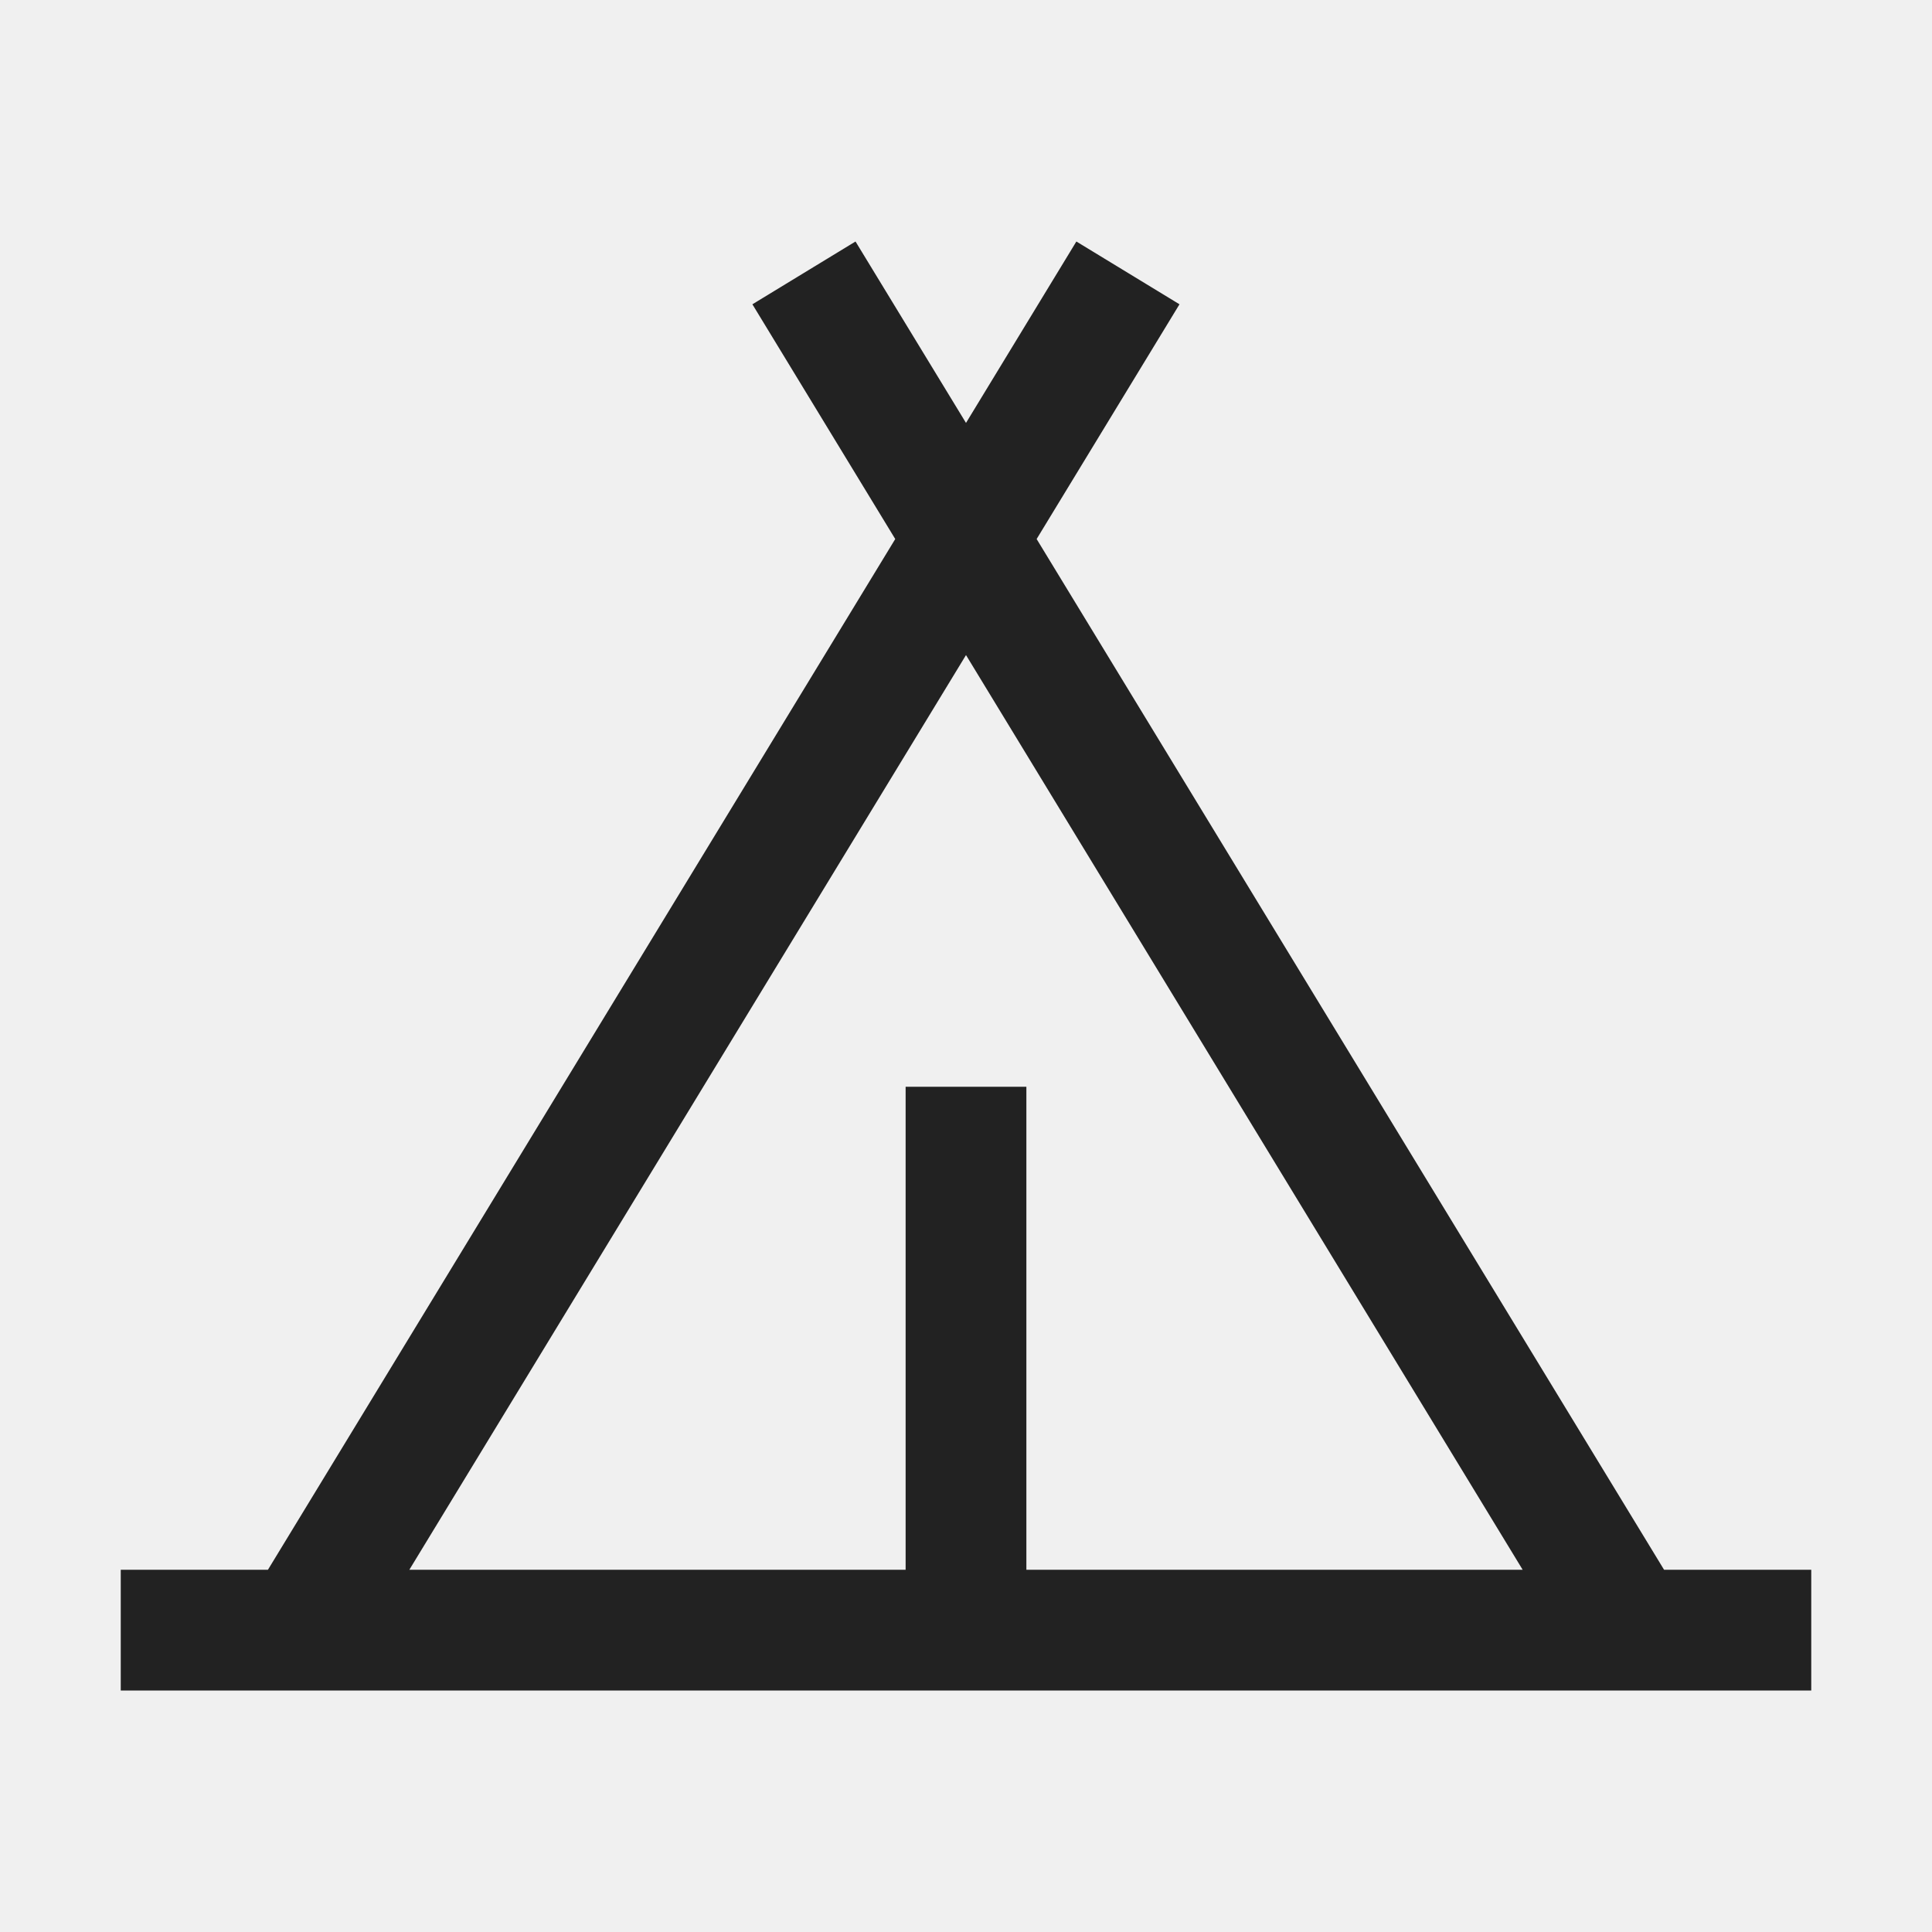
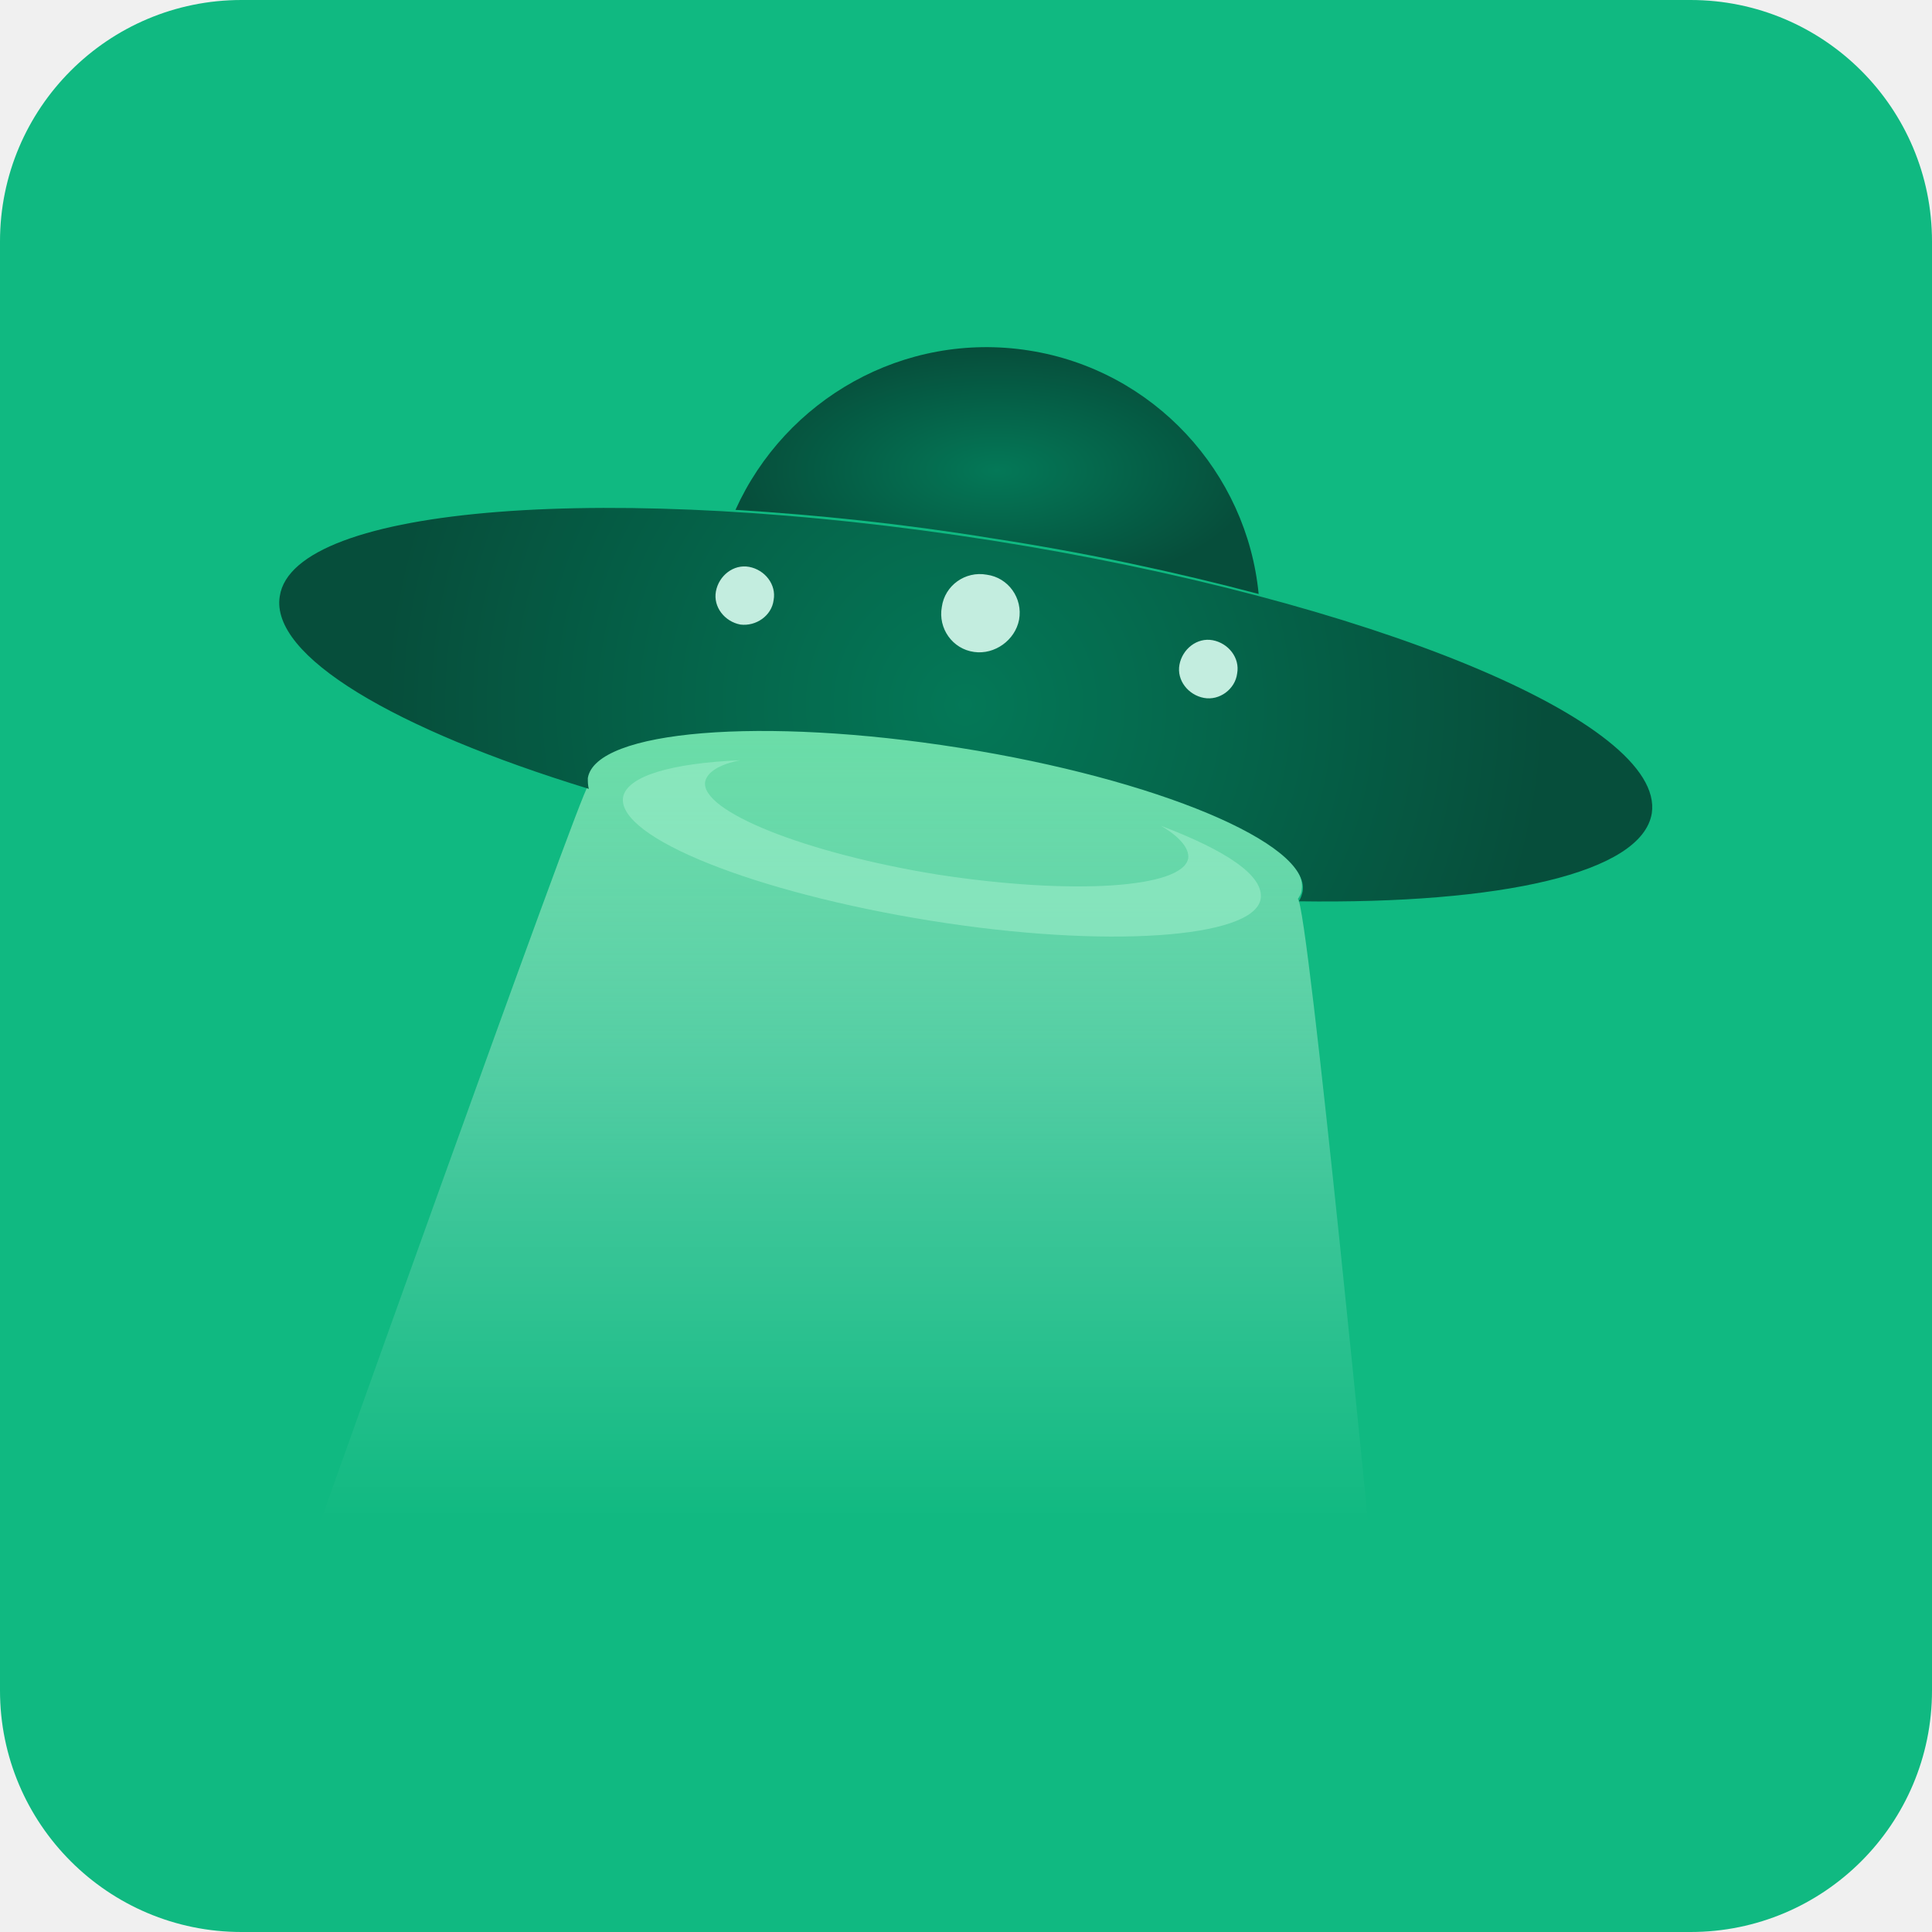
- <svg xmlns="http://www.w3.org/2000/svg" viewBox="0 0 32 32">
-   <style>
-     path { fill: #222; }
-     @media (prefers-color-scheme: dark) {
-       path { fill: #ffffff; }
-     }
-   </style>
-   <path d="M27.562 26L17.17 8.928l2.366-3.888L17.828 4L16 7.005L14.17 4l-1.708 1.04l2.366 3.888L4.438 26H2v2h28v-2zM16 10.85L25.22 26H17v-8h-2v8H6.78z" />
+ <svg xmlns="http://www.w3.org/2000/svg" width="512" height="512" viewBox="0 0 512 512" fill="none">
+   <rect width="512" height="512" rx="64" fill="#10B981" />
+   <circle cx="197.76" cy="157.84" r="10" fill="white" fill-opacity="0.75" />
+   <circle cx="259.76" cy="161.84" r="12" fill="white" fill-opacity="0.75" />
+   <circle cx="319.76" cy="177.84" r="10" fill="white" fill-opacity="0.75" />
+   <path d="M344.963 235.676C347.038 222.978 306.091 205.872 253.996 197.582C201.906 189.286 157.591 192.917 155.516 205.615C155.259 206.65 155.516 207.427 155.779 208.468C154.481 207.947 79.065 419.68 79.065 419.68H364.139C364.139 419.68 346.518 238.266 343.928 238.266C344.443 237.494 344.963 236.717 344.963 235.676Z" fill="url(#paint0_linear_202_18)" />
+   <path d="M314.902 227.386C313.604 235.419 284.063 237.231 248.559 231.788C213.312 226.088 185.577 214.945 186.875 207.17C187.396 204.58 190.763 202.505 196.206 201.47C178.065 202.247 166.145 205.615 165.11 211.315C163.555 221.943 199.836 236.454 246.483 243.972C293.13 251.484 332.265 248.637 334.077 238.272C335.118 232.046 324.747 225.311 307.646 218.833C312.569 221.68 315.159 224.79 314.902 227.386Z" fill="#A7F3D0" fill-opacity="0.5" />
+   <path d="M333.557 157.413C330.453 125.276 305.828 98.062 272.657 92.882C239.485 87.697 208.126 105.837 194.908 135.121C216.159 136.419 238.965 138.752 262.812 142.639C288.208 146.527 312.049 151.713 333.557 157.413Z" fill="url(#paint1_radial_202_18)" />
+   <path d="M74.142 158.002C71.553 173.81 104.461 193.249 156.036 209.057C155.779 208.017 155.779 207.239 155.779 206.204C157.849 193.506 201.906 189.876 254.259 198.172C306.606 206.462 347.296 223.568 345.22 236.266C344.963 237.306 344.706 238.084 344.185 238.855C397.83 239.633 435.153 231.343 437.742 215.535C441.367 191.431 363.104 159.037 262.812 143.229C162.257 127.421 77.767 133.898 74.142 158.002ZM189.728 156.704C190.506 152.559 194.393 149.449 198.538 150.227C202.683 151.004 205.794 154.892 205.016 159.037C204.496 163.182 200.351 166.035 196.206 165.515C192.061 164.737 188.951 160.849 189.728 156.704ZM249.594 160.849C250.371 155.149 255.814 151.262 261.514 152.302C267.214 153.08 271.102 158.517 270.067 164.223C269.026 169.665 263.589 173.553 258.147 172.776C252.441 171.998 248.553 166.555 249.594 160.849ZM312.569 176.143C313.347 171.998 317.234 168.888 321.379 169.665C325.524 170.443 328.634 174.331 327.857 178.476C327.342 182.621 323.192 185.731 319.047 184.953C314.902 184.176 311.791 180.288 312.569 176.143Z" fill="url(#paint2_radial_202_18)" />
+   <defs>
+     <linearGradient id="paint0_linear_202_18" x1="224.998" y1="157.606" x2="224.998" y2="403.696" gradientUnits="userSpaceOnUse">
+       <stop stop-color="#86EFAC" stop-opacity="0.75" />
+       <stop offset="0.635" stop-color="white" stop-opacity="0.2" />
+       <stop offset="1" stop-color="white" stop-opacity="0" />
+     </linearGradient>
+     <radialGradient id="paint1_radial_202_18" cx="0" cy="0" r="1" gradientUnits="userSpaceOnUse" gradientTransform="translate(264.232 124.706) rotate(90) scale(32.7063 69.3245)">
+       <stop stop-color="#047857" />
+       <stop offset="1" stop-color="#064E3B" />
+     </radialGradient>
+     <radialGradient id="paint2_radial_202_18" cx="0" cy="0" r="1" gradientUnits="userSpaceOnUse" gradientTransform="translate(255.837 186.754) scale(1389.61)">
+       <stop stop-color="#047857" />
+       <stop offset="0.115" stop-color="#064E3B" />
+     </radialGradient>
+   </defs>
</svg>
